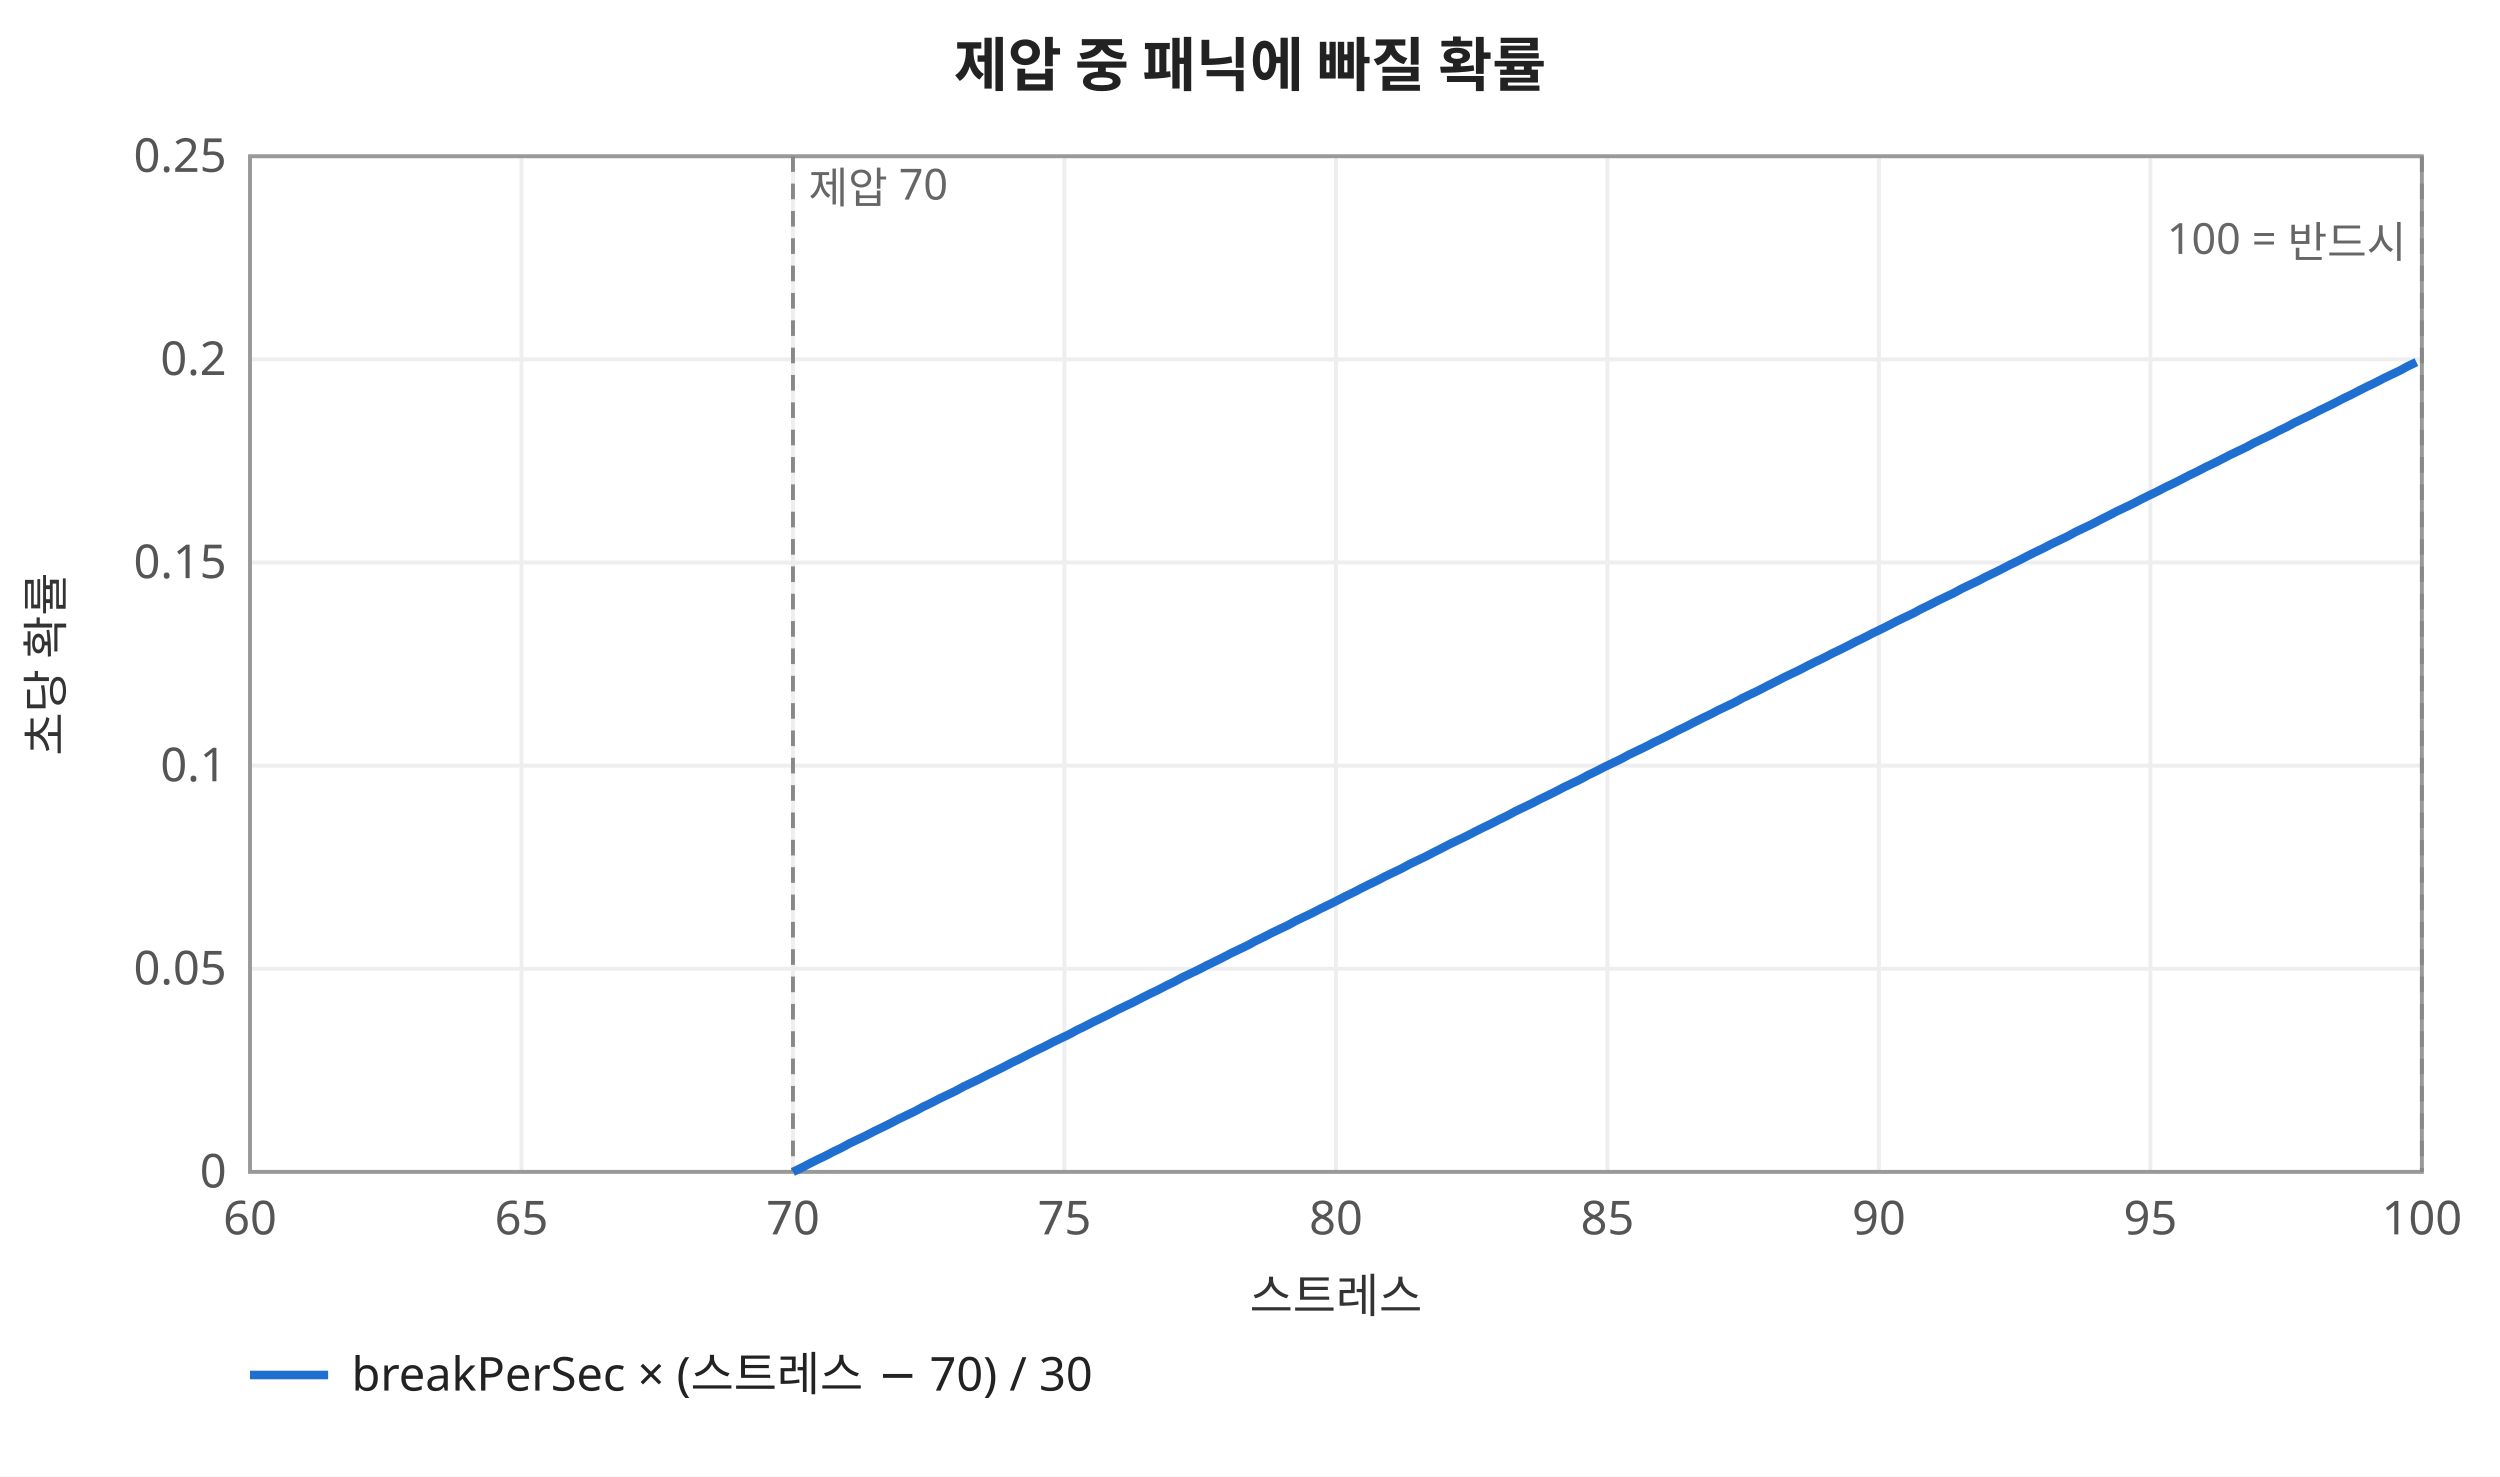
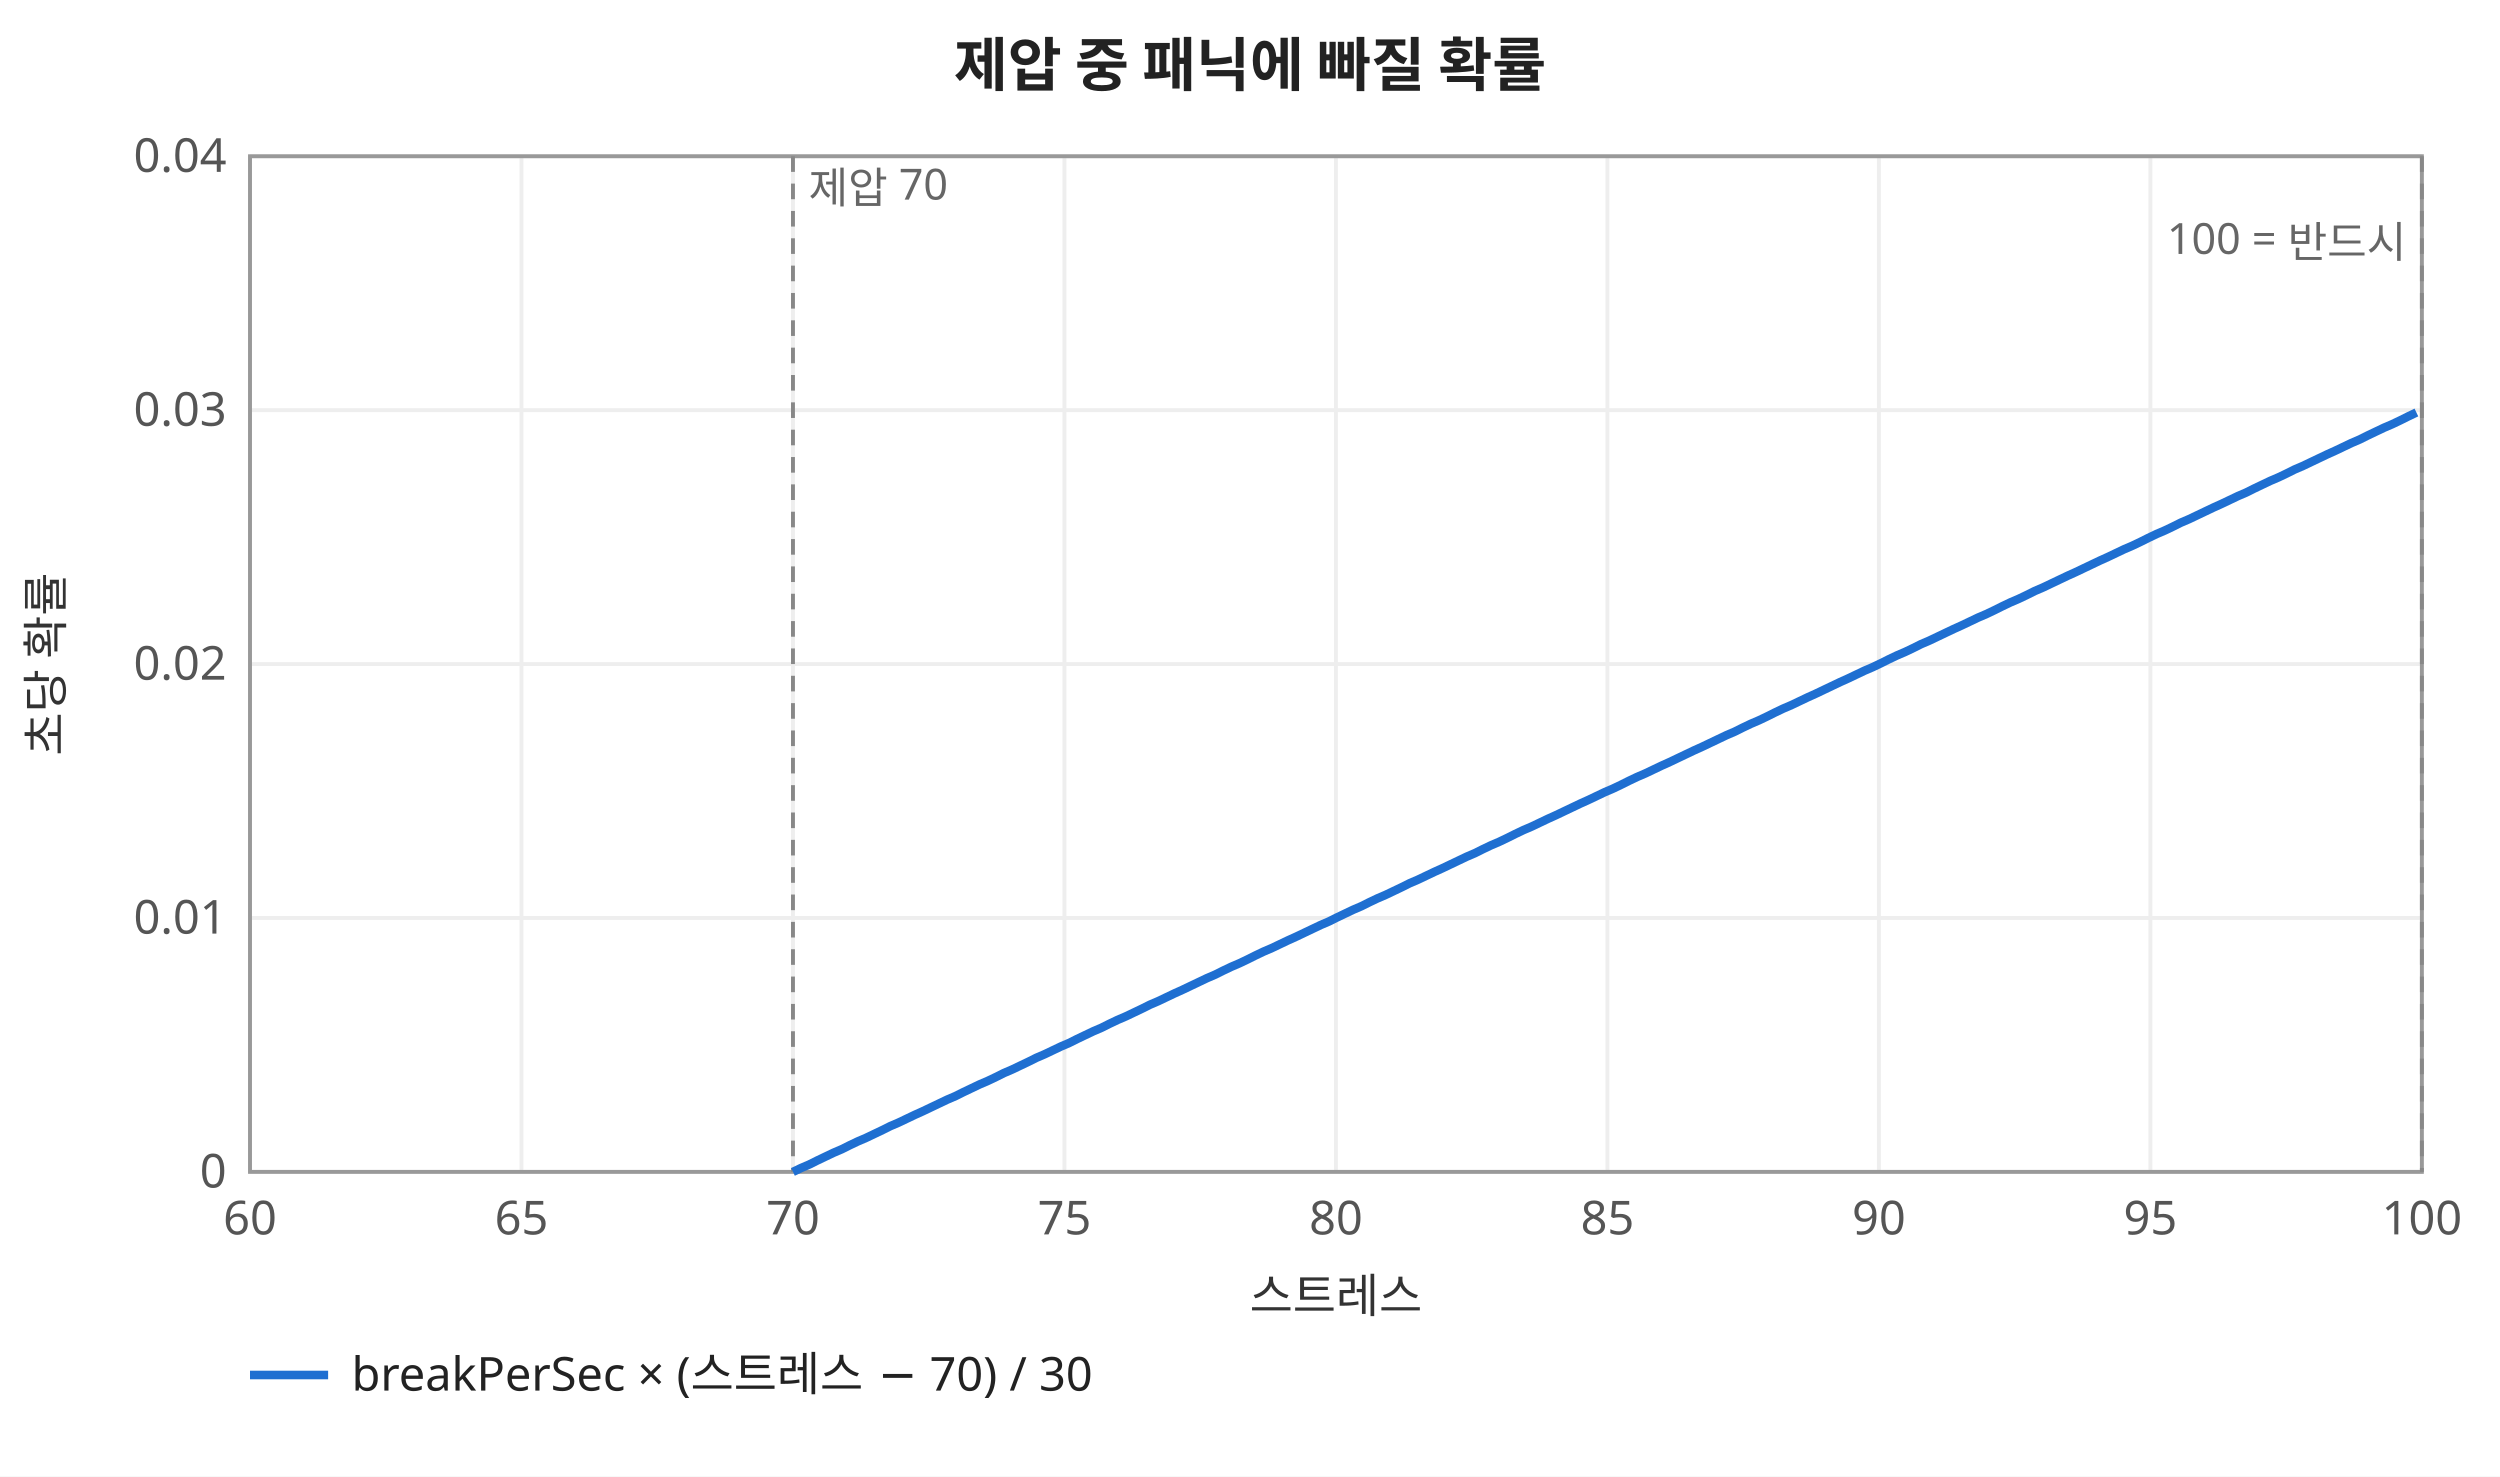
<svg xmlns="http://www.w3.org/2000/svg" width="640" height="378" viewBox="0 0 640 378" font-family="'Noto Sans KR', 'Malgun Gothic', 'Apple SD Gothic Neo', sans-serif" font-size="12">
  <rect width="640" height="378" fill="#fff" />
  <text x="320" y="22" text-anchor="middle" font-size="15" font-weight="bold" fill="#222">제압 중 패닉에 빠질 확률</text>
  <line x1="64" x2="64" y1="40" y2="300" stroke="#eee" />
  <text x="64" y="316" text-anchor="middle" fill="#555">60</text>
  <line x1="133.5" x2="133.5" y1="40" y2="300" stroke="#eee" />
  <text x="133.5" y="316" text-anchor="middle" fill="#555">65</text>
  <line x1="203" x2="203" y1="40" y2="300" stroke="#eee" />
  <text x="203" y="316" text-anchor="middle" fill="#555">70</text>
  <line x1="272.5" x2="272.5" y1="40" y2="300" stroke="#eee" />
  <text x="272.5" y="316" text-anchor="middle" fill="#555">75</text>
  <line x1="342" x2="342" y1="40" y2="300" stroke="#eee" />
  <text x="342" y="316" text-anchor="middle" fill="#555">80</text>
  <line x1="411.5" x2="411.5" y1="40" y2="300" stroke="#eee" />
  <text x="411.5" y="316" text-anchor="middle" fill="#555">85</text>
  <line x1="481" x2="481" y1="40" y2="300" stroke="#eee" />
  <text x="481" y="316" text-anchor="middle" fill="#555">90</text>
  <line x1="550.5" x2="550.5" y1="40" y2="300" stroke="#eee" />
  <text x="550.5" y="316" text-anchor="middle" fill="#555">95</text>
  <line x1="620" x2="620" y1="40" y2="300" stroke="#eee" />
  <text x="620" y="316" text-anchor="middle" fill="#555">100</text>
  <line x1="64" x2="620" y1="300" y2="300" stroke="#eee" />
  <text x="58" y="304" text-anchor="end" fill="#555">0</text>
-   <line x1="64" x2="620" y1="248" y2="248" stroke="#eee" />
-   <text x="58" y="252" text-anchor="end" fill="#555">0.05</text>
-   <line x1="64" x2="620" y1="196" y2="196" stroke="#eee" />
-   <text x="58" y="200" text-anchor="end" fill="#555">0.1</text>
-   <line x1="64" x2="620" y1="144" y2="144" stroke="#eee" />
-   <text x="58" y="148" text-anchor="end" fill="#555">0.15</text>
-   <line x1="64" x2="620" y1="92" y2="92" stroke="#eee" />
-   <text x="58" y="96" text-anchor="end" fill="#555">0.2</text>
+   <line x1="64" x2="620" y1="235" y2="235" stroke="#eee" />
+   <text x="58" y="239" text-anchor="end" fill="#555">0.01</text>
+   <line x1="64" x2="620" y1="170" y2="170" stroke="#eee" />
+   <text x="58" y="174" text-anchor="end" fill="#555">0.02</text>
+   <line x1="64" x2="620" y1="105" y2="105" stroke="#eee" />
+   <text x="58" y="109" text-anchor="end" fill="#555">0.03</text>
  <line x1="64" x2="620" y1="40" y2="40" stroke="#eee" />
-   <text x="58" y="44" text-anchor="end" fill="#555">0.25</text>
+   <text x="58" y="44" text-anchor="end" fill="#555">0.04</text>
  <rect x="64" y="40" width="556" height="260" fill="none" stroke="#999" />
  <text x="342" y="336" text-anchor="middle" fill="#333">스트레스</text>
  <text transform="translate(16 170) rotate(-90)" text-anchor="middle" fill="#333">초당 확률</text>
  <line x1="203" x2="203" y1="40" y2="300" stroke="#888" stroke-dasharray="4 3" />
  <text x="207" y="52" fill="#666" font-size="11">제압 70</text>
  <line x1="620" x2="620" y1="40" y2="300" stroke="#888" stroke-dasharray="4 3" />
  <text x="616" y="65" text-anchor="end" fill="#666" font-size="11">100 = 반드시</text>
-   <path d="M203.0,300.0L205.1,299.0L207.2,297.9L209.2,296.9L211.3,295.9L213.4,294.8L215.5,293.8L217.5,292.7L219.6,291.7L221.7,290.7L223.8,289.6L225.9,288.6L227.9,287.6L230.0,286.5L232.1,285.5L234.2,284.5L236.2,283.4L238.3,282.4L240.4,281.3L242.5,280.3L244.6,279.3L246.6,278.2L248.7,277.2L250.8,276.2L252.9,275.1L255.0,274.1L257.0,273.1L259.1,272.0L261.2,271.0L263.3,269.9L265.3,268.9L267.4,267.9L269.5,266.8L271.6,265.8L273.7,264.8L275.7,263.7L277.8,262.7L279.9,261.6L282.0,260.6L284.0,259.6L286.1,258.5L288.2,257.5L290.3,256.5L292.4,255.4L294.4,254.4L296.5,253.4L298.6,252.3L300.7,251.3L302.7,250.2L304.8,249.2L306.9,248.2L309.0,247.1L311.1,246.1L313.1,245.1L315.2,244.0L317.3,243.0L319.4,242.0L321.4,240.9L323.5,239.9L325.6,238.8L327.7,237.8L329.8,236.8L331.8,235.7L333.9,234.7L336.0,233.7L338.1,232.6L340.2,231.6L342.2,230.6L344.3,229.5L346.4,228.5L348.5,227.4L350.5,226.4L352.6,225.4L354.7,224.3L356.8,223.3L358.9,222.3L360.9,221.2L363.0,220.2L365.1,219.2L367.2,218.1L369.2,217.1L371.3,216.0L373.4,215.0L375.5,214.0L377.6,212.9L379.6,211.9L381.7,210.9L383.8,209.8L385.9,208.8L387.9,207.7L390.0,206.7L392.1,205.7L394.2,204.6L396.3,203.6L398.3,202.6L400.4,201.5L402.5,200.5L404.6,199.5L406.6,198.4L408.7,197.4L410.8,196.3L412.9,195.3L415.0,194.3L417.0,193.2L419.1,192.2L421.2,191.2L423.3,190.1L425.4,189.1L427.4,188.1L429.5,187.0L431.6,186.0L433.7,184.9L435.7,183.9L437.8,182.9L439.9,181.8L442.0,180.8L444.1,179.8L446.1,178.7L448.2,177.7L450.3,176.7L452.4,175.6L454.4,174.6L456.5,173.5L458.6,172.5L460.7,171.5L462.8,170.4L464.8,169.4L466.9,168.4L469.0,167.3L471.1,166.3L473.1,165.3L475.2,164.2L477.3,163.2L479.4,162.1L481.5,161.1L483.5,160.1L485.6,159.0L487.7,158.0L489.8,157.0L491.8,155.9L493.9,154.9L496.0,153.8L498.1,152.8L500.2,151.8L502.2,150.7L504.3,149.7L506.4,148.7L508.5,147.6L510.6,146.6L512.6,145.6L514.7,144.5L516.8,143.5L518.9,142.4L520.9,141.4L523.0,140.4L525.1,139.3L527.2,138.3L529.3,137.3L531.3,136.2L533.4,135.2L535.5,134.2L537.6,133.1L539.6,132.1L541.7,131.0L543.8,130.0L545.9,129.0L548.0,127.9L550.0,126.9L552.1,125.9L554.2,124.8L556.3,123.8L558.3,122.8L560.4,121.7L562.5,120.7L564.6,119.6L566.7,118.6L568.7,117.6L570.8,116.5L572.9,115.5L575.0,114.5L577.0,113.4L579.1,112.4L581.2,111.4L583.3,110.3L585.4,109.3L587.4,108.2L589.5,107.2L591.6,106.2L593.7,105.1L595.8,104.1L597.8,103.1L599.9,102.0L602.0,101.0L604.1,99.9L606.1,98.9L608.2,97.9L610.3,96.8L612.4,95.8L614.5,94.8L616.5,93.7L618.6,92.7" fill="none" stroke="#1f6fd1" stroke-width="2.2" />
+   <path d="M203.0,300.0L205.1,299.0L207.2,298.1L209.2,297.1L211.3,296.1L213.4,295.1L215.5,294.2L217.5,293.2L219.6,292.2L221.7,291.3L223.8,290.3L225.9,289.3L227.9,288.3L230.0,287.4L232.1,286.4L234.2,285.4L236.2,284.5L238.3,283.5L240.4,282.5L242.5,281.5L244.6,280.6L246.6,279.6L248.7,278.6L250.8,277.6L252.9,276.7L255.0,275.7L257.0,274.7L259.1,273.8L261.2,272.8L263.3,271.8L265.3,270.8L267.4,269.9L269.5,268.9L271.6,267.9L273.7,267.0L275.7,266.0L277.8,265.0L279.9,264.0L282.0,263.1L284.0,262.1L286.1,261.1L288.2,260.2L290.3,259.2L292.4,258.2L294.4,257.2L296.5,256.3L298.6,255.3L300.7,254.3L302.7,253.4L304.8,252.4L306.9,251.4L309.0,250.4L311.1,249.5L313.1,248.5L315.2,247.5L317.3,246.6L319.4,245.6L321.4,244.6L323.5,243.6L325.6,242.7L327.7,241.7L329.8,240.7L331.8,239.8L333.9,238.8L336.0,237.8L338.1,236.8L340.2,235.9L342.2,234.9L344.3,233.9L346.4,232.9L348.5,232.0L350.5,231.0L352.6,230.0L354.7,229.1L356.8,228.1L358.9,227.1L360.9,226.1L363.0,225.2L365.1,224.2L367.2,223.2L369.2,222.3L371.3,221.3L373.4,220.3L375.5,219.3L377.6,218.4L379.6,217.4L381.7,216.4L383.8,215.5L385.9,214.5L387.9,213.5L390.0,212.5L392.1,211.6L394.2,210.6L396.3,209.6L398.3,208.7L400.4,207.7L402.5,206.7L404.6,205.7L406.6,204.8L408.7,203.8L410.8,202.8L412.9,201.9L415.0,200.9L417.0,199.9L419.1,198.9L421.2,198.0L423.3,197.0L425.4,196.0L427.4,195.1L429.5,194.1L431.6,193.1L433.7,192.1L435.7,191.2L437.8,190.2L439.9,189.2L442.0,188.2L444.1,187.3L446.1,186.3L448.2,185.3L450.3,184.4L452.4,183.4L454.4,182.4L456.5,181.4L458.6,180.5L460.7,179.5L462.8,178.5L464.8,177.6L466.9,176.6L469.0,175.6L471.1,174.6L473.1,173.7L475.2,172.7L477.3,171.7L479.4,170.8L481.5,169.8L483.5,168.8L485.6,167.8L487.7,166.9L489.8,165.9L491.8,164.9L493.9,164.0L496.0,163.0L498.1,162.0L500.2,161.0L502.2,160.1L504.3,159.1L506.4,158.1L508.5,157.2L510.6,156.2L512.6,155.2L514.7,154.2L516.8,153.3L518.9,152.3L520.9,151.3L523.0,150.4L525.1,149.4L527.2,148.4L529.3,147.4L531.3,146.5L533.4,145.5L535.5,144.5L537.6,143.5L539.6,142.6L541.7,141.6L543.8,140.6L545.9,139.7L548.0,138.7L550.0,137.7L552.1,136.7L554.2,135.8L556.3,134.8L558.3,133.8L560.4,132.9L562.5,131.9L564.6,130.9L566.7,129.9L568.7,129.0L570.8,128.0L572.9,127.0L575.0,126.1L577.0,125.1L579.1,124.1L581.2,123.1L583.3,122.2L585.4,121.2L587.4,120.2L589.5,119.3L591.6,118.3L593.7,117.3L595.8,116.3L597.8,115.4L599.9,114.4L602.0,113.4L604.1,112.5L606.1,111.5L608.2,110.5L610.3,109.5L612.4,108.6L614.5,107.6L616.5,106.6L618.6,105.6" fill="none" stroke="#1f6fd1" stroke-width="2.2" />
  <line x1="64" x2="84" y1="352" y2="352" stroke="#1f6fd1" stroke-width="2.2" />
  <text x="90" y="356" fill="#222">breakPerSec × (스트레스 − 70) / 30</text>
</svg>
